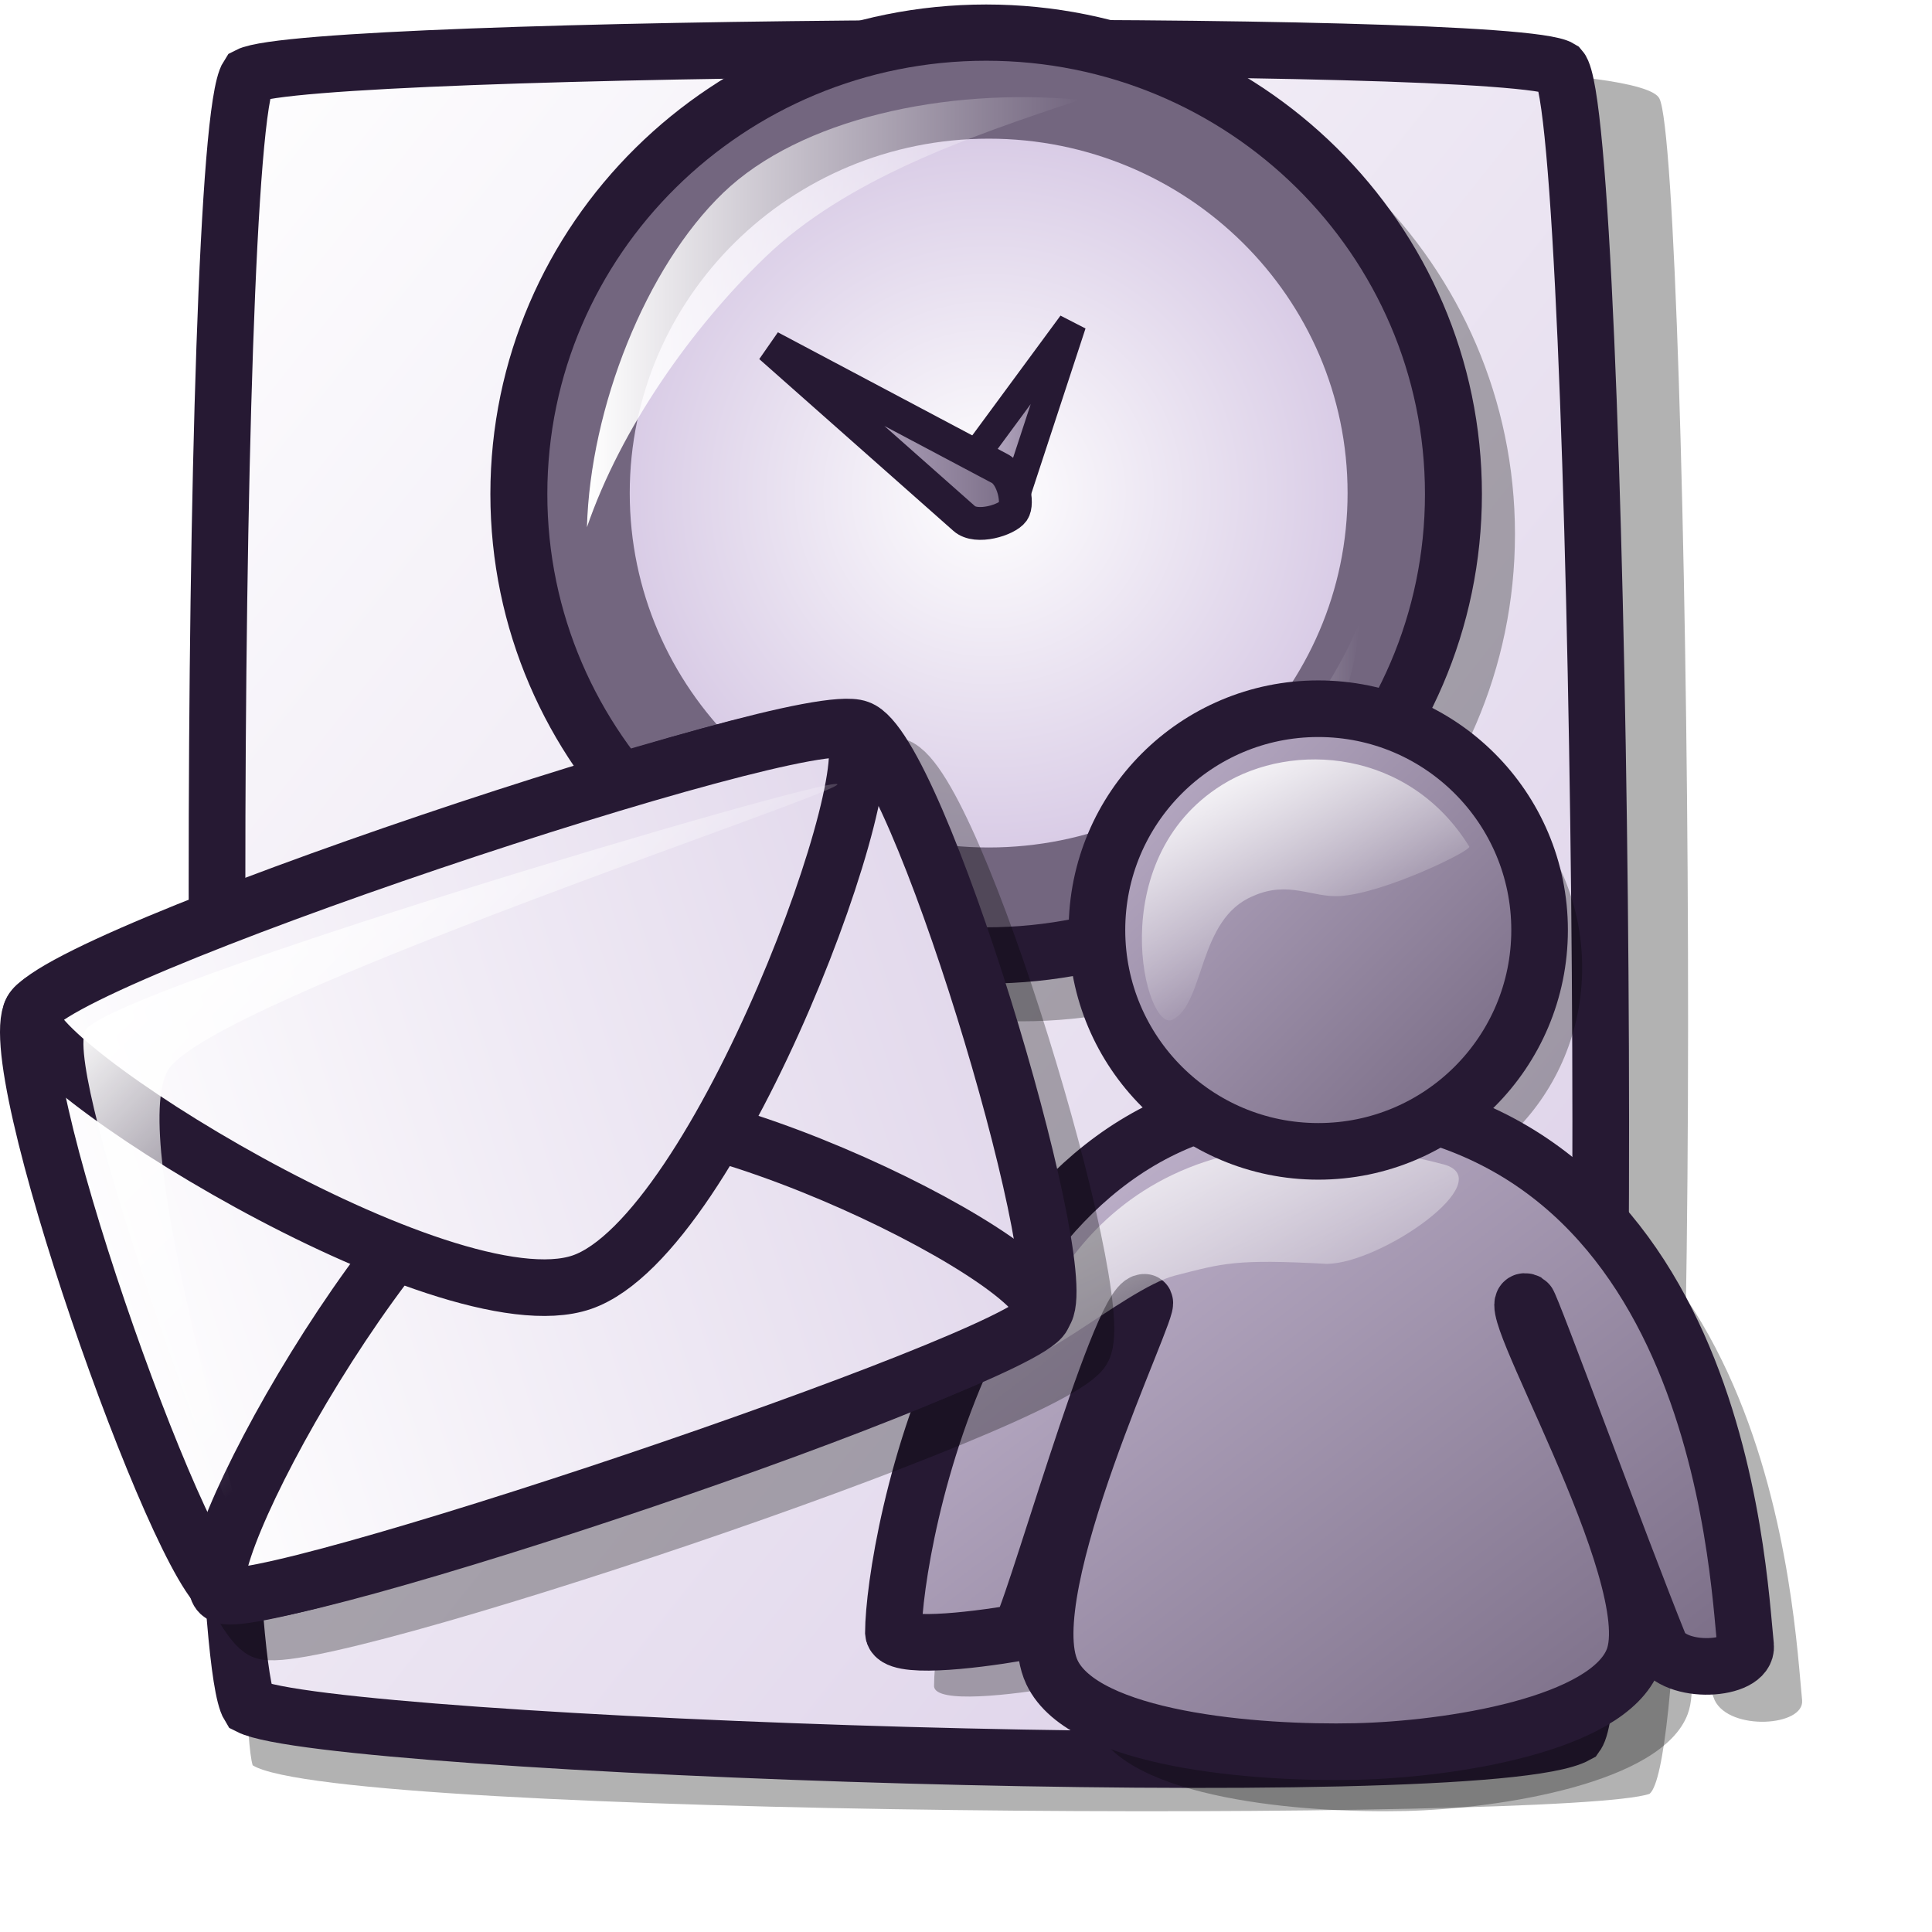
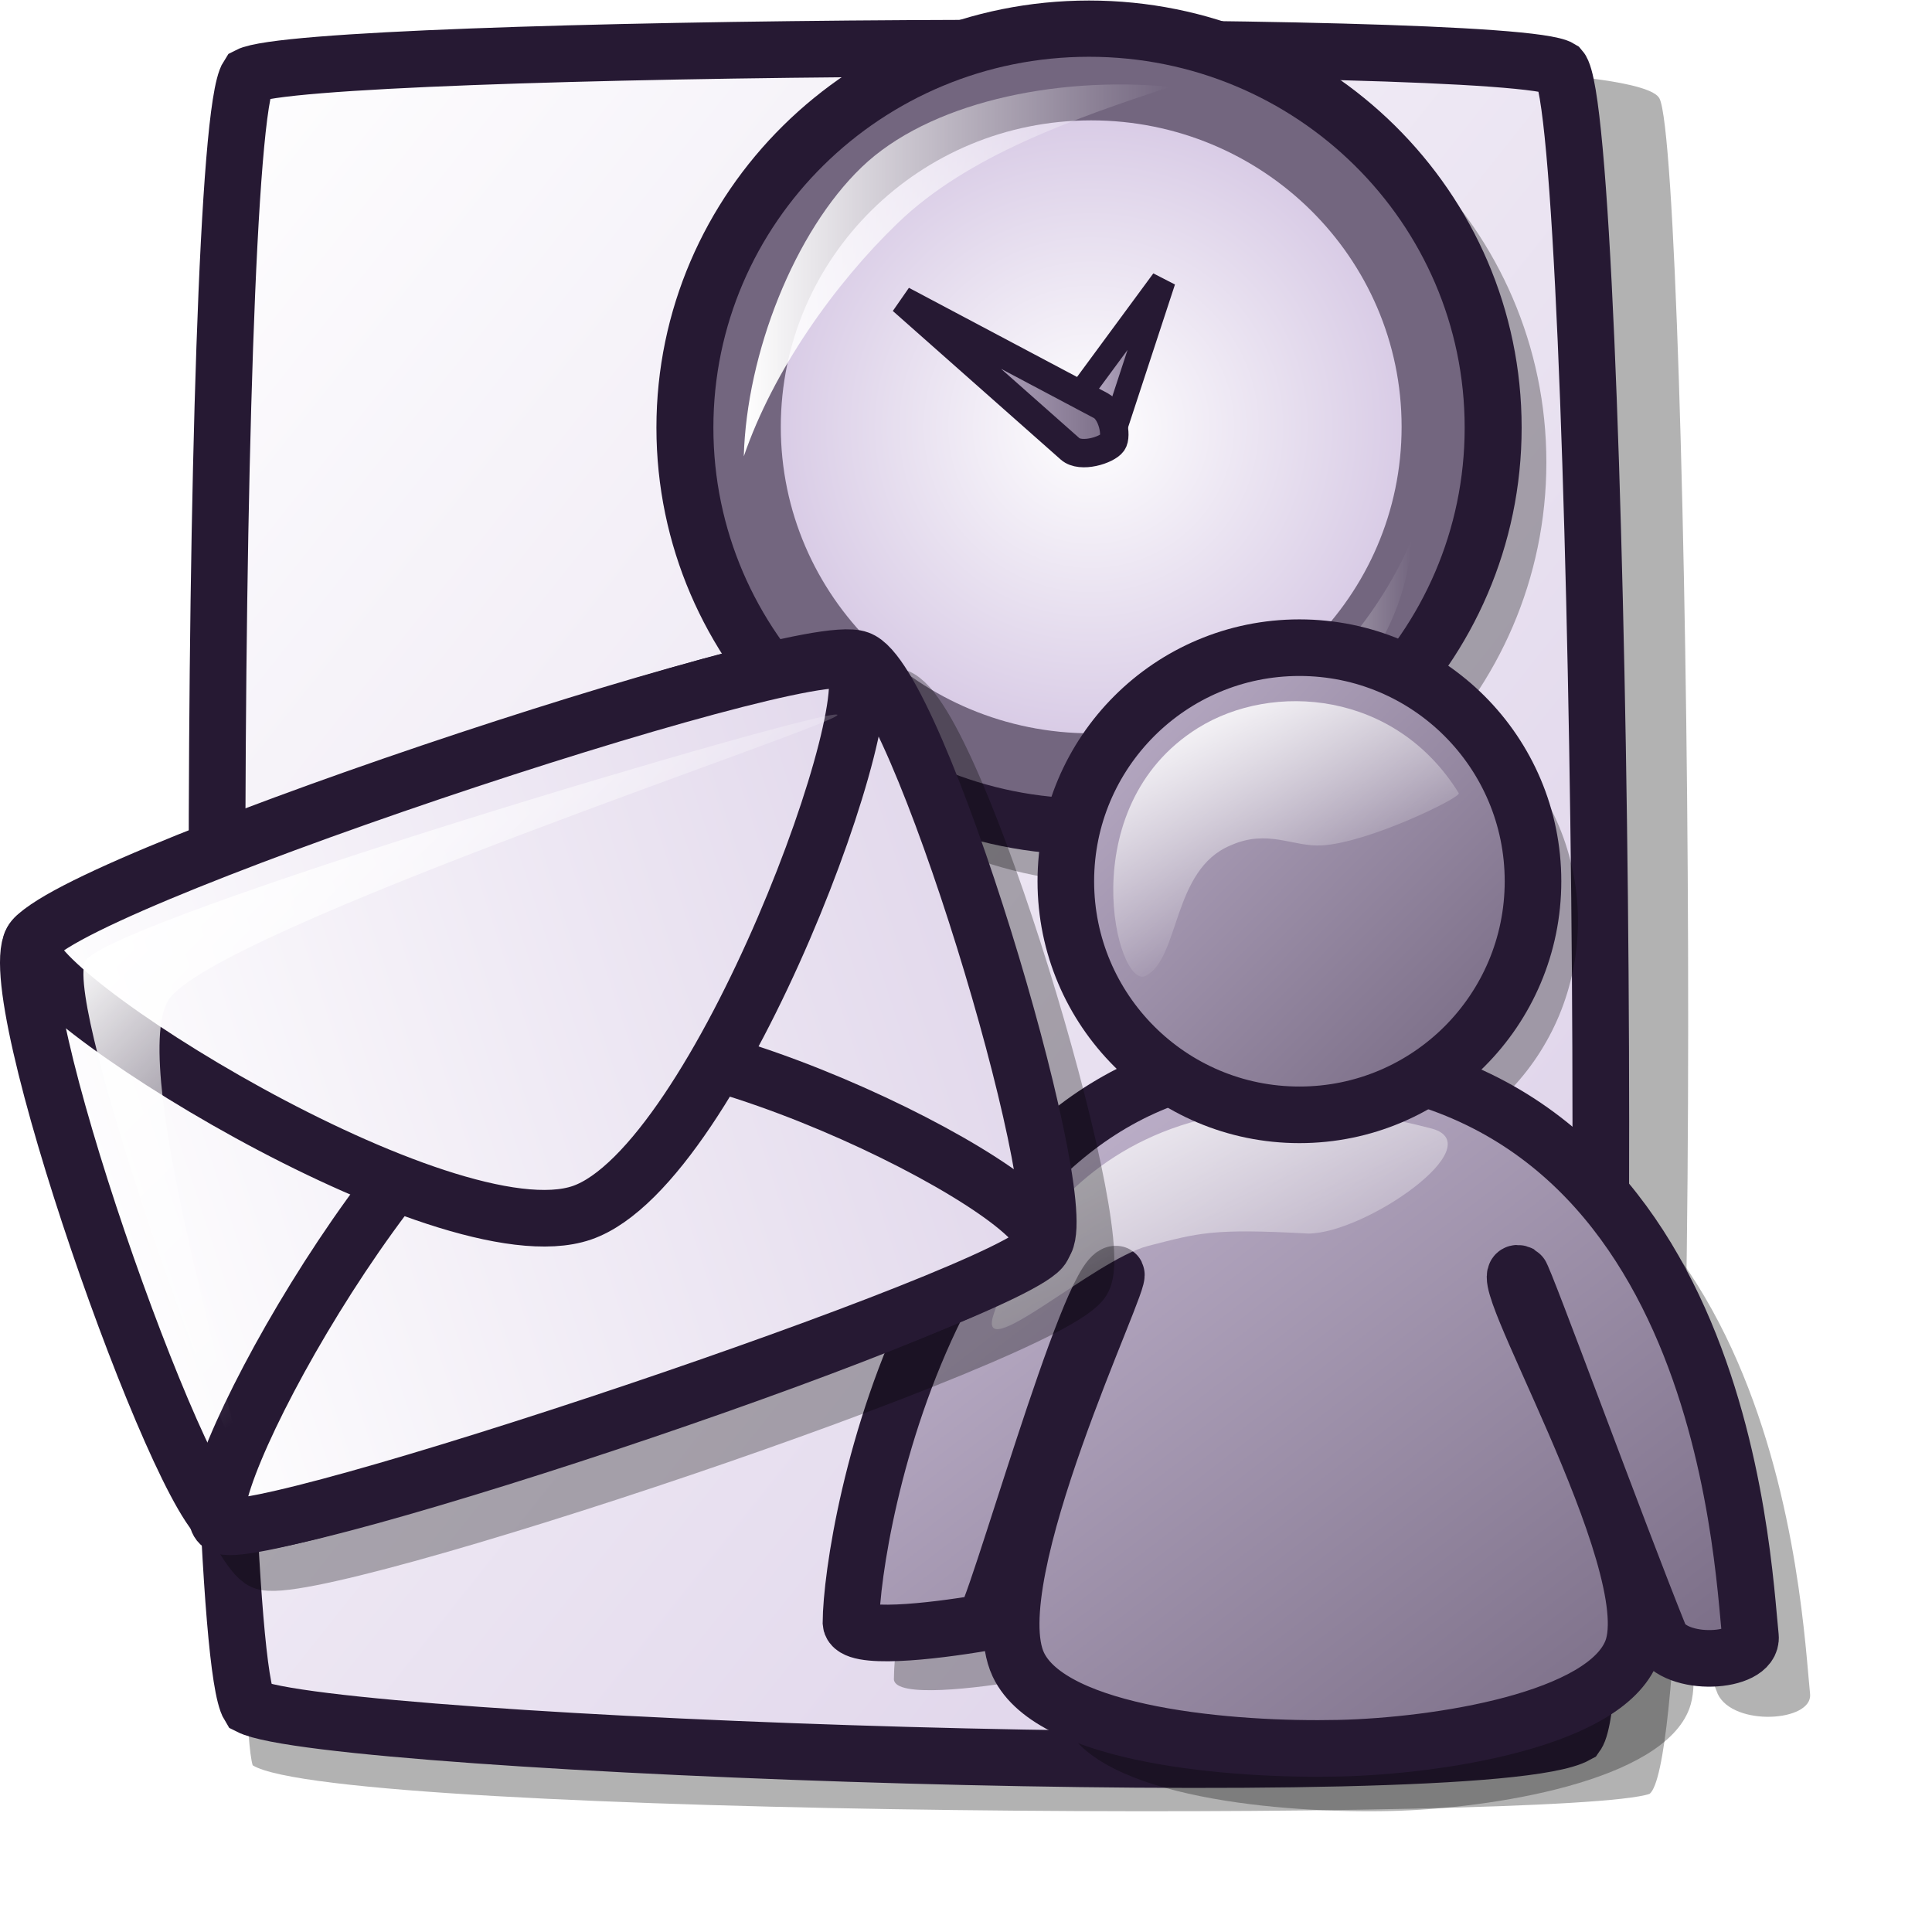
<svg xmlns="http://www.w3.org/2000/svg" xmlns:xlink="http://www.w3.org/1999/xlink" id="svg1" width="48pt" height="48pt">
  <defs id="defs3">
    <linearGradient xlink:href="#linearGradient584" id="linearGradient631" x1="-21.432" y1="35.361" x2="-11.371" y2="48.419" gradientTransform="scale(1.245564,0.802849)" gradientUnits="userSpaceOnUse" />
    <linearGradient xlink:href="#linearGradient1432" id="linearGradient1206" x1="-25.252" y1="37.272" x2="-2.185" y2="37.272" gradientTransform="scale(1.332681,0.750367)" gradientUnits="userSpaceOnUse" />
    <linearGradient xlink:href="#linearGradient1432" id="linearGradient1205" x1="-22.902" y1="55.633" x2="-1.963" y2="55.633" gradientTransform="scale(1.469801,0.680364)" gradientUnits="userSpaceOnUse" />
    <linearGradient xlink:href="#linearGradient1432" id="linearGradient1204" x1="-29.588" y1="32.718" x2="-1.416" y2="32.718" gradientTransform="scale(1.167532,0.856508)" gradientUnits="userSpaceOnUse" />
    <linearGradient id="linearGradient1432">
      <stop style="stop-color:#ffffff;stop-opacity:1;" offset="0" id="stop1433" />
      <stop style="stop-color:#e1d7eb;stop-opacity:1;" offset="1" id="stop1434" />
    </linearGradient>
    <linearGradient xlink:href="#linearGradient1432" id="linearGradient1203" x1="-29.622" y1="32.615" x2="-1.418" y2="32.615" gradientTransform="scale(1.166191,0.857492)" gradientUnits="userSpaceOnUse" />
    <linearGradient id="linearGradient866">
      <stop style="stop-color:#ffffff;stop-opacity:1;" offset="0" id="stop867" />
      <stop style="stop-color:#d9cce6;stop-opacity:1;" offset="1" id="stop868" />
    </linearGradient>
    <linearGradient id="linearGradient584">
      <stop style="stop-color:#ffffff;stop-opacity:1;" offset="0" id="stop585" />
      <stop style="stop-color:#ffffff;stop-opacity:0;" offset="1" id="stop586" />
    </linearGradient>
    <linearGradient xlink:href="#linearGradient866" id="linearGradient586" x1="-0" y1="0.016" x2="0.991" y2="0.984" />
-     <linearGradient xlink:href="#linearGradient584" id="linearGradient587" x1="0" y1="-0" x2="1" y2="1" />
+     <linearGradient xlink:href="#linearGradient584" id="linearGradient587" x1="6.684" y1="3.639" x2="47.008" y2="43.963" gradientTransform="matrix(0.99966,0,0,1.000396,-4.296867e-5,2.589494e-5)" gradientUnits="userSpaceOnUse" />
    <linearGradient xlink:href="#linearGradient584" id="linearGradient1561" gradientUnits="userSpaceOnUse" gradientTransform="matrix(1.069714,0,0,0.934829,45.43965,24.72195)" x1="14.192" y1="23.306" x2="31.558" y2="23.306" />
    <linearGradient xlink:href="#linearGradient584" id="linearGradient1560" gradientUnits="userSpaceOnUse" gradientTransform="matrix(1.030912,0,0,0.970015,45.43965,24.72195)" x1="33.774" y1="42.992" x2="42.936" y2="42.992" />
    <linearGradient xlink:href="#linearGradient578" id="linearGradient1559" gradientUnits="userSpaceOnUse" gradientTransform="matrix(1.151197,0,0,0.868661,45.43965,24.72195)" x1="18.647" y1="39.768" x2="27.75" y2="39.768" />
    <linearGradient xlink:href="#linearGradient578" id="linearGradient1558" gradientUnits="userSpaceOnUse" gradientTransform="matrix(0.803065,0,0,1.245228,45.43965,24.72195)" x1="35.474" y1="27.373" x2="42.334" y2="27.373" />
    <radialGradient xlink:href="#linearGradient599" id="radialGradient1557" gradientUnits="userSpaceOnUse" cx="42.107" cy="34.268" fx="42.107" fy="34.268" r="21.773" />
    <radialGradient xlink:href="#linearGradient578" id="radialGradient1556" gradientUnits="userSpaceOnUse" cx="48.063" cy="42.023" fx="46.661" fy="42.023" r="14.484" />
    <linearGradient xlink:href="#linearGradient578" id="linearGradient1545" gradientTransform="matrix(0.803065,0,0,1.245228,45.43965,24.72195)" x1="35.474" y1="27.373" x2="42.334" y2="27.373" gradientUnits="userSpaceOnUse" />
    <linearGradient xlink:href="#linearGradient578" id="linearGradient1544" gradientTransform="matrix(1.151197,0,0,0.868661,45.43965,24.72195)" x1="18.647" y1="39.768" x2="27.75" y2="39.768" gradientUnits="userSpaceOnUse" />
    <linearGradient id="linearGradient1488">
      <stop style="stop-color:#ffffff;stop-opacity:1;" offset="0" id="stop1489" />
      <stop style="stop-color:#d9cce6;stop-opacity:1;" offset="1" id="stop1490" />
    </linearGradient>
    <linearGradient id="linearGradient1491">
      <stop style="stop-color:#ffffff;stop-opacity:1;" offset="0" id="stop1492" />
      <stop style="stop-color:#ffffff;stop-opacity:0;" offset="1" id="stop1493" />
    </linearGradient>
    <linearGradient id="linearGradient1494">
      <stop style="stop-color:#d9cce6;stop-opacity:1;" offset="0" id="stop1495" />
      <stop style="stop-color:#73667f;stop-opacity:1;" offset="1" id="stop1496" />
    </linearGradient>
    <linearGradient xlink:href="#linearGradient599" id="linearGradient1497" x1="2.965" y1="8.154" x2="48.026" y2="53.01" gradientTransform="scale(1.172025,0.853224)" gradientUnits="userSpaceOnUse" />
    <linearGradient xlink:href="#linearGradient599" id="linearGradient1498" x1="3.782" y1="9.184" x2="39.99" y2="45.74" gradientTransform="scale(1.342162,0.745067)" gradientUnits="userSpaceOnUse" />
    <linearGradient xlink:href="#linearGradient599" id="linearGradient1499" x1="3.218" y1="34.39" x2="36.434" y2="67.119" gradientTransform="scale(1.485908,0.672989)" gradientUnits="userSpaceOnUse" />
    <linearGradient xlink:href="#linearGradient584" id="linearGradient1500" x1="7.774" y1="16.794" x2="28.287" y2="36.602" gradientTransform="scale(1.069714,0.934829)" gradientUnits="userSpaceOnUse" />
    <linearGradient xlink:href="#linearGradient584" id="linearGradient1501" x1="2.983" y1="8.878" x2="41.474" y2="48.137" gradientTransform="scale(1.249932,0.800044)" gradientUnits="userSpaceOnUse" />
    <radialGradient xlink:href="#linearGradient578" id="radialGradient1502" cx="35.073" cy="27.464" r="28.959" fx="34.738" fy="27.123" gradientUnits="userSpaceOnUse" />
    <linearGradient xlink:href="#linearGradient599" id="linearGradient1188" x1="0.916" y1="4.115" x2="25.931" y2="29.016" gradientTransform="scale(1.092626,0.915226)" gradientUnits="userSpaceOnUse" />
    <linearGradient xlink:href="#linearGradient599" id="linearGradient1189" x1="0.722" y1="18.033" x2="17.643" y2="34.706" gradientTransform="scale(1.303241,0.767318)" gradientUnits="userSpaceOnUse" />
    <linearGradient xlink:href="#linearGradient599" id="linearGradient1190" x1="5.033" y1="4.531" x2="23.087" y2="22.757" gradientTransform="scale(1.203773,0.830721)" gradientUnits="userSpaceOnUse" />
    <linearGradient xlink:href="#linearGradient584" id="linearGradient1191" x1="0.713" y1="5.481" x2="19.079" y2="24.214" gradientTransform="scale(1.393138,0.717804)" gradientUnits="userSpaceOnUse" />
    <linearGradient xlink:href="#linearGradient584" id="linearGradient1507" x1="33.774" y1="42.992" x2="42.936" y2="42.992" gradientTransform="scale(1.030912,0.970015)" gradientUnits="userSpaceOnUse" />
    <radialGradient xlink:href="#linearGradient578" id="radialGradient1508" cx="48.063" cy="42.023" r="14.484" fx="46.661" fy="42.023" gradientUnits="userSpaceOnUse" />
    <radialGradient xlink:href="#linearGradient599" id="radialGradient1200" />
    <linearGradient xlink:href="#linearGradient584" id="linearGradient1199" x1="-0.085" y1="-0.133" x2="0.995" y2="0.969" />
    <linearGradient xlink:href="#linearGradient584" id="linearGradient1198" x1="-0" y1="0" x2="1" y2="0" />
    <linearGradient xlink:href="#linearGradient599" id="linearGradient1197" x1="0" y1="0" x2="0.989" y2="0.975" />
    <linearGradient xlink:href="#linearGradient599" id="linearGradient1196" x1="-0" y1="0" x2="0.975" y2="0.984" />
    <linearGradient xlink:href="#linearGradient599" id="linearGradient1195" x1="0" y1="-0" x2="0.989" y2="0.984" />
    <linearGradient id="linearGradient1192">
      <stop style="stop-color:#d9cce6;stop-opacity:1;" offset="0" id="stop1193" />
      <stop style="stop-color:#73667f;stop-opacity:1;" offset="1" id="stop1194" />
    </linearGradient>
    <linearGradient id="linearGradient1185">
      <stop style="stop-color:#ffffff;stop-opacity:1;" offset="0" id="stop1186" />
      <stop style="stop-color:#ffffff;stop-opacity:0;" offset="1" id="stop1187" />
    </linearGradient>
    <linearGradient id="linearGradient1182">
      <stop style="stop-color:#ffffff;stop-opacity:1;" offset="0" id="stop1183" />
      <stop style="stop-color:#d9cce6;stop-opacity:1;" offset="1" id="stop1184" />
    </linearGradient>
    <linearGradient xlink:href="#linearGradient578" id="linearGradient1218" gradientTransform="scale(0.803065,1.245228)" x1="35.474" y1="27.373" x2="42.334" y2="27.373" gradientUnits="userSpaceOnUse" />
    <linearGradient xlink:href="#linearGradient578" id="linearGradient1219" gradientTransform="scale(1.151197,0.868661)" x1="18.647" y1="39.768" x2="27.75" y2="39.768" gradientUnits="userSpaceOnUse" />
    <linearGradient xlink:href="#linearGradient584" id="linearGradient1234" gradientUnits="userSpaceOnUse" gradientTransform="matrix(1.069714,0,0,0.934829,-31.22489,20.57703)" x1="7.774" y1="16.794" x2="28.287" y2="36.602" />
    <linearGradient xlink:href="#linearGradient584" id="linearGradient1235" gradientUnits="userSpaceOnUse" gradientTransform="matrix(1.030912,0,0,0.970015,-31.22489,20.57703)" x1="33.774" y1="42.992" x2="42.936" y2="42.992" />
    <linearGradient xlink:href="#linearGradient578" id="linearGradient1236" gradientUnits="userSpaceOnUse" gradientTransform="matrix(1.151197,0,0,0.868661,-31.22489,20.57703)" x1="18.647" y1="39.768" x2="27.75" y2="39.768" />
    <linearGradient xlink:href="#linearGradient578" id="linearGradient1237" gradientUnits="userSpaceOnUse" gradientTransform="matrix(0.803065,0,0,1.245228,-31.22489,20.57703)" x1="35.474" y1="27.373" x2="42.334" y2="27.373" />
    <radialGradient xlink:href="#linearGradient578" id="radialGradient1238" gradientUnits="userSpaceOnUse" cx="35.073" cy="27.464" fx="34.738" fy="27.123" r="28.959" />
    <radialGradient xlink:href="#linearGradient578" id="radialGradient1239" gradientUnits="userSpaceOnUse" cx="48.063" cy="42.023" fx="46.661" fy="42.023" r="14.484" />
    <radialGradient xlink:href="#linearGradient578" id="radialGradient1250" gradientUnits="userSpaceOnUse" cx="48.063" cy="42.023" fx="46.661" fy="42.023" r="14.484" />
    <radialGradient xlink:href="#linearGradient578" id="radialGradient1251" gradientUnits="userSpaceOnUse" cx="35.073" cy="27.464" fx="34.738" fy="27.123" r="28.959" />
    <linearGradient xlink:href="#linearGradient578" id="linearGradient1252" gradientUnits="userSpaceOnUse" gradientTransform="matrix(0.803065,0,0,1.245228,-31.22489,20.57703)" x1="35.474" y1="27.373" x2="42.334" y2="27.373" />
    <linearGradient xlink:href="#linearGradient578" id="linearGradient1253" gradientUnits="userSpaceOnUse" gradientTransform="matrix(1.151197,0,0,0.868661,-31.22489,20.57703)" x1="18.647" y1="39.768" x2="27.75" y2="39.768" />
    <linearGradient xlink:href="#linearGradient584" id="linearGradient1254" gradientUnits="userSpaceOnUse" gradientTransform="matrix(1.030912,0,0,0.970015,-31.22489,20.57703)" x1="33.774" y1="42.992" x2="42.936" y2="42.992" />
    <linearGradient xlink:href="#linearGradient584" id="linearGradient1255" gradientUnits="userSpaceOnUse" gradientTransform="matrix(1.069714,0,0,0.934829,-31.22489,20.57703)" x1="7.774" y1="16.794" x2="28.287" y2="36.602" />
    <linearGradient xlink:href="#linearGradient584" id="linearGradient733" x1="33.774" y1="42.992" x2="42.936" y2="42.992" gradientTransform="matrix(1.030912,0,0,0.970015,45.43965,24.72195)" gradientUnits="userSpaceOnUse" />
    <radialGradient xlink:href="#linearGradient578" id="radialGradient670" cx="48.063" cy="42.023" r="14.484" fx="46.661" fy="42.023" gradientUnits="userSpaceOnUse" />
    <radialGradient xlink:href="#linearGradient599" id="radialGradient595" cx="42.107" cy="34.268" fx="42.107" fy="34.268" r="21.773" gradientUnits="userSpaceOnUse" />
    <linearGradient xlink:href="#linearGradient584" id="linearGradient862" x1="18.03" y1="35.899" x2="32.219" y2="50.372" gradientTransform="scale(1.438532,0.695153)" gradientUnits="userSpaceOnUse" />
    <linearGradient xlink:href="#linearGradient584" id="linearGradient861" x1="14.192" y1="23.306" x2="31.558" y2="23.306" gradientTransform="matrix(1.069714,0,0,0.934829,45.43965,24.72195)" gradientUnits="userSpaceOnUse" />
    <linearGradient xlink:href="#linearGradient599" id="linearGradient860" x1="18.57" y1="26.354" x2="51.472" y2="58.774" gradientTransform="scale(1.132819,0.882754)" gradientUnits="userSpaceOnUse" />
    <linearGradient xlink:href="#linearGradient599" id="linearGradient583" x1="28.15" y1="11.652" x2="40.376" y2="23.997" gradientTransform="scale(1.11993,0.892913)" gradientUnits="userSpaceOnUse" />
    <linearGradient xlink:href="#linearGradient599" id="linearGradient581" x1="25.275" y1="3.973" x2="47.785" y2="26.38" gradientUnits="userSpaceOnUse" />
    <linearGradient id="linearGradient578">
      <stop style="stop-color:#d9cce6;stop-opacity:1;" offset="0" id="stop579" />
      <stop style="stop-color:#73667f;stop-opacity:1;" offset="1" id="stop580" />
    </linearGradient>
    <linearGradient id="linearGradient3322">
      <stop style="stop-color:#ffffff;stop-opacity:1;" offset="0" id="stop3323" />
      <stop style="stop-color:#ffffff;stop-opacity:0;" offset="1" id="stop3324" />
    </linearGradient>
    <linearGradient id="linearGradient599">
      <stop style="stop-color:#ffffff;stop-opacity:1;" offset="0" id="stop600" />
      <stop style="stop-color:#d9cce6;stop-opacity:1;" offset="1" id="stop601" />
    </linearGradient>
    <linearGradient xlink:href="#linearGradient578" id="linearGradient670" x1="-2.562" y1="20.548" x2="29.322" y2="52.975" gradientTransform="scale(1.131698,0.883628)" gradientUnits="userSpaceOnUse" />
    <linearGradient xlink:href="#linearGradient662" id="linearGradient669" x1="0.932" y1="-0.47" x2="0.197" y2="1.519" />
    <radialGradient xlink:href="#linearGradient662" id="radialGradient628" cx="0.5" cy="0.5" r="0.5" fx="0.5" fy="0.5" />
    <linearGradient xlink:href="#linearGradient584" id="linearGradient661" x1="11.512" y1="10.919" x2="16.416" y2="19.348" gradientTransform="scale(1.11993,0.892913)" gradientUnits="userSpaceOnUse" />
    <linearGradient xlink:href="#linearGradient578" id="linearGradient654" x1="19.921" y1="-1.116" x2="46.4" y2="25.086" gradientUnits="userSpaceOnUse" />
    <linearGradient xlink:href="#linearGradient662" id="linearGradient652" />
    <radialGradient xlink:href="#linearGradient662" id="radialGradient4753" cx="0.026" cy="0.032" r="0.207" fx="0.026" fy="0.032" />
    <linearGradient xlink:href="#linearGradient584" id="linearGradient4752" />
    <linearGradient xlink:href="#linearGradient662" id="linearGradient4751" x1="-0.447" y1="0.321" x2="1.274" y2="1.126" />
    <linearGradient xlink:href="#linearGradient662" id="linearGradient4750" x1="0.98" y1="0.981" x2="0.005" y2="0.026" />
    <linearGradient xlink:href="#linearGradient584" id="linearGradient4749" />
    <linearGradient xlink:href="#linearGradient662" id="linearGradient4748" x1="0.981" y1="0.981" x2="0.019" y2="0.032" />
    <linearGradient id="linearGradient4745">
      <stop style="stop-color:#8a86b9;stop-opacity:1;" offset="0" id="stop4746" />
      <stop style="stop-color:#b1ace8;stop-opacity:1;" offset="1" id="stop4747" />
    </linearGradient>
    <linearGradient id="linearGradient4742">
      <stop style="stop-color:#ffffff;stop-opacity:0.367;" offset="0" id="stop4743" />
      <stop style="stop-color:#ffffff;stop-opacity:0.2;" offset="1" id="stop4744" />
    </linearGradient>
    <linearGradient id="linearGradient4739">
      <stop style="stop-color:#ffffff;stop-opacity:1;" offset="0" id="stop4740" />
      <stop style="stop-color:#d9cce6;stop-opacity:1;" offset="1" id="stop4741" />
    </linearGradient>
    <linearGradient id="linearGradient662">
      <stop style="stop-color:#73667f;stop-opacity:1;" offset="0" id="stop663" />
      <stop style="stop-color:#d9cce6;stop-opacity:1;" offset="1" id="stop664" />
    </linearGradient>
    <linearGradient xlink:href="#linearGradient578" id="linearGradient5414" gradientUnits="userSpaceOnUse" gradientTransform="scale(1.131698,0.883628)" x1="-2.562" y1="20.548" x2="29.322" y2="52.975" />
    <linearGradient xlink:href="#linearGradient584" id="linearGradient5415" gradientUnits="userSpaceOnUse" gradientTransform="scale(1.438532,0.695153)" x1="3.782" y1="33.164" x2="15.718" y2="45.338" />
    <linearGradient xlink:href="#linearGradient578" id="linearGradient5416" gradientUnits="userSpaceOnUse" x1="19.921" y1="-1.116" x2="46.4" y2="25.086" />
    <linearGradient xlink:href="#linearGradient584" id="linearGradient5417" gradientUnits="userSpaceOnUse" gradientTransform="scale(1.11993,0.892913)" x1="11.512" y1="10.919" x2="16.416" y2="19.348" />
    <linearGradient xlink:href="#linearGradient584" id="linearGradient863" x1="-0" y1="-0" x2="0.996" y2="0.821" />
    <linearGradient xlink:href="#linearGradient703" id="linearGradient850" x1="-0" y1="0" x2="1" y2="0.957" />
    <linearGradient xlink:href="#linearGradient584" id="linearGradient849" x1="0" y1="-0" x2="0.985" y2="1.023" />
    <linearGradient xlink:href="#linearGradient703" id="linearGradient848" x1="0.012" y1="0.016" x2="1" y2="1" />
    <linearGradient xlink:href="#linearGradient584" id="linearGradient847" x1="0" y1="-0" x2="0.985" y2="0.939" />
    <radialGradient xlink:href="#linearGradient703" id="radialGradient846" />
    <linearGradient xlink:href="#linearGradient703" id="linearGradient845" x1="0.033" y1="0.023" x2="0.967" y2="0.984" />
    <linearGradient xlink:href="#linearGradient584" id="linearGradient702" x1="0.005" y1="0.023" x2="0.991" y2="0.992" />
    <linearGradient xlink:href="#linearGradient584" id="linearGradient701" x1="0" y1="0" x2="1.091" y2="1" />
    <linearGradient xlink:href="#linearGradient584" id="linearGradient700" x1="-0" y1="0" x2="1" y2="1" />
    <linearGradient xlink:href="#linearGradient584" id="linearGradient6591" x1="0" y1="-0" x2="1" y2="1" />
    <linearGradient xlink:href="#linearGradient866" id="linearGradient6590" x1="-0" y1="0.016" x2="0.991" y2="0.984" />
    <linearGradient id="linearGradient6587">
      <stop style="stop-color:#ffffff;stop-opacity:1;" offset="0" id="stop6588" />
      <stop style="stop-color:#ffffff;stop-opacity:0;" offset="1" id="stop6589" />
    </linearGradient>
    <linearGradient id="linearGradient6584">
      <stop style="stop-color:#ffffff;stop-opacity:1;" offset="0" id="stop6585" />
      <stop style="stop-color:#d9cce6;stop-opacity:1;" offset="1" id="stop6586" />
    </linearGradient>
    <linearGradient id="linearGradient703">
      <stop style="stop-color:#d9cce6;stop-opacity:1;" offset="0" id="stop704" />
      <stop style="stop-color:#73667f;stop-opacity:1;" offset="1" id="stop705" />
    </linearGradient>
    <linearGradient xlink:href="#linearGradient866" id="linearGradient6851" gradientUnits="userSpaceOnUse" gradientTransform="matrix(0.902581,0,0,1.107934,-5.368584e-4,-2.044554e-2)" x1="5.637" y1="1.437" x2="58.039" y2="52.65" />
  </defs>
-   <path d="M 6.688 43.966 C 6.36 43.137 19.364 4.587 20.579 3.792 C 22.099 2.755 46.66 7.345 46.986 8.173 C 47.286 8.931 27.824 5.391 23.494 9.264 C 15.19 16.483 6.986 44.722 6.688 43.966 z " style="font-size:12;opacity:0.7;fill:url(#linearGradient587);fill-rule:evenodd;stroke:none;stroke-width:0.1pt;" id="path640" />
-   <g id="g6847" transform="translate(1.1625,0)">
+   <path d="M 6.688,43.966 C 6.361,43.137 19.365,4.587 20.581,3.792 C 22.1,2.755 46.662,7.345 46.989,8.173 C 47.288,8.931 27.825,5.391 23.495,9.264 C 15.19,16.483 6.987,44.722 6.688,43.966 z " style="font-size:12;opacity:0.7;fill:url(#linearGradient587);fill-rule:evenodd;stroke:none;stroke-width:0.1pt" id="path640" />
+   <g id="g6847" transform="matrix(1.000056,0,0,1,1.162524,2.589494e-5)">
    <path d="M 7.208,58.478 C 10.011,60.232 50.839,60.36 53.483,59.422 C 55.453,57.771 54.795,5.214 53.808,3.265 C 52.782,1.117 11.023,2.414 9.409,3.883 C 7.42,5.703 6.358,55.704 7.208,58.478 z " style="font-size:12;opacity:0.303;fill-rule:evenodd;stroke-width:12.5" id="path6603" />
    <path d="M 7.092,56.522 C 9.721,57.858 47.944,59.196 51.061,57.471 C 52.459,55.515 51.873,3.801 50.523,2.268 C 48.869,1.227 9.06,1.461 7.056,2.505 C 5.681,4.619 5.673,54.208 7.092,56.522 z " style="font-size:12;fill:url(#linearGradient6851);fill-rule:evenodd;stroke:#261933;stroke-width:1.877" id="path6604" />
  </g>
-   <g id="g1546" transform="matrix(0.879052,0,0,0.877559,-33.84585,-37.59635)">
+   <g id="g1546" transform="matrix(0.760228,0,0,0.758895,-21.44689,-32.49779)">
    <g transform="matrix(0.6645,0,0,0.657257,55.61175,41.77565)" style="font-size:12;opacity:0.3;stroke:#000000;stroke-width:3.23;stroke-miterlimit:4" id="g677">
      <ellipse cx="47.596" cy="41.556" rx="28.881" ry="28.881" transform="matrix(0.917566,0,0,0.917566,-11.48724,-5.833475)" style="fill-rule:evenodd" id="path675" d="M 76.477 41.556 A 28.881 28.881 0 1 0 18.714,41.556 A 28.881 28.881 0 1 0 76.477 41.556 z" />
      <ellipse cx="42.107" cy="34.268" rx="21.773" ry="21.773" transform="matrix(0.934849,0,0,0.934849,-7.035911,0.205833)" style="fill-rule:evenodd" id="path676" d="M 63.881 34.268 A 21.773 21.773 0 1 0 20.334,34.268 A 21.773 21.773 0 1 0 63.881 34.268 z" />
    </g>
-     <ellipse cx="47.596" cy="41.556" rx="28.881" ry="28.881" transform="matrix(0.609722,0,0,0.603076,46.64442,36.42913)" style="font-size:12;fill:url(#radialGradient1556);fill-opacity:1;fill-rule:evenodd;stroke:#261933;stroke-width:3.52;stroke-miterlimit:4" id="path594" d="M 76.477 41.556 A 28.881 28.881 0 1 0 18.714,41.556 A 28.881 28.881 0 1 0 76.477 41.556 z" />
+     <ellipse cx="47.596" cy="41.556" rx="28.881" ry="28.881" transform="matrix(0.609722,0,0,0.603076,46.64442,36.42913)" style="font-size:12;fill:url(#radialGradient1556);fill-opacity:1;fill-rule:evenodd;stroke:#261933;stroke-width:4.071;stroke-miterlimit:4" id="path594" d="M 76.477 41.556 A 28.881 28.881 0 1 0 18.714,41.556 A 28.881 28.881 0 1 0 76.477 41.556 z" />
    <ellipse cx="42.107" cy="34.268" rx="21.773" ry="21.773" transform="matrix(0.621207,0,0,0.614436,49.60233,40.39921)" style="font-size:12;fill:url(#radialGradient1557);fill-opacity:1;fill-rule:evenodd;stroke:none;stroke-width:1pt;stroke-opacity:1" id="path623" d="M 63.881 34.268 A 21.773 21.773 0 1 0 20.334,34.268 A 21.773 21.773 0 1 0 63.881 34.268 z" />
    <path d="M 75.222,62.481 C 74.861,62.299 74.259,61.385 74.535,61.009 L 78.899,55.074 L 76.612,62.056 C 76.479,62.46 75.553,62.648 75.222,62.481 z " style="font-size:12;fill:url(#linearGradient1558);fill-opacity:1;fill-rule:evenodd;stroke:#261933;stroke-width:1.074" id="path666" />
    <path d="M 76.685,62.141 C 76.452,62.47 75.303,62.828 74.84,62.417 L 67.526,55.933 L 76.179,60.53 C 76.68,60.796 76.898,61.841 76.685,62.141 z " style="font-size:12;fill:url(#linearGradient1559);fill-opacity:1;fill-rule:evenodd;stroke:#261933;stroke-width:1.239" id="path667" />
    <path d="M 89.703,66.425 C 88.834,68.488 87.3,70.696 85.655,72.219 C 84.11,73.649 82.302,74.575 80.257,75.313 C 82.527,75.232 85.105,74.482 86.698,73.008 C 88.295,71.529 89.581,68.933 89.703,66.425 z " style="font-size:12;fill:url(#linearGradient1560);fill-opacity:1;fill-rule:evenodd;stroke-width:1pt" id="path668" />
    <path d="M 60.621,62.744 C 60.747,58.237 62.836,52.934 65.756,50.121 C 68.651,47.332 74.113,46.137 79.198,46.61 C 74.969,48.017 70.395,49.607 67.342,52.548 C 64.581,55.209 61.905,58.997 60.621,62.744 z " style="font-size:12;fill:url(#linearGradient1561);fill-opacity:1;fill-rule:evenodd;stroke-width:1pt" id="path593" />
  </g>
-   <g id="g5407" transform="matrix(0.90008,0,0,0.90008,-18.23956,7.983818)">
+   <g id="g5407" transform="matrix(0.949969,0,0,0.949915,-22.29559,5.103835)">
    <path style="font-size:12;fill-opacity:0.3;fill-rule:evenodd;stroke-width:1pt" id="path631" d="M 46.996 15.354 A 10.339 10.339 0 1 1  26.318,15.354 A 10.339 10.339 0 1 1  46.996 15.354 z" transform="matrix(0.801925,0,0,0.816005,40.8064,14.21615)" />
    <path style="font-size:12;fill-opacity:0.3;fill-rule:evenodd;stroke-width:0.835pt" d="M 3.377,43.971 C 3.393,40.653 6.339,23.149 18.98,23.324 C 34.321,23.532 35.021,41.552 35.325,44.481 C 35.418,45.448 32.656,45.628 32.106,44.481 C 30.586,40.608 27.279,31.303 27.152,31.226 C 25.789,30.547 32.317,41.756 31.115,44.991 C 30.17,47.534 24.216,48.478 20.713,48.56 C 16.952,48.648 10.514,48.11 9.321,45.501 C 7.872,42.332 13.123,31.221 12.788,31.226 C 11.846,31.236 8.445,43.864 8.082,43.971 C 6.204,44.301 3.422,44.62 3.377,43.971 z " id="path628" transform="translate(51.26369,9.222061)" />
-     <path style="font-size:12;fill:url(#linearGradient5414);fill-opacity:1;fill-rule:evenodd;stroke:#261933;stroke-width:2.083;stroke-miterlimit:4;stroke-dasharray:none;" d="M 1.88,41.993 C 1.896,38.828 4.788,22.132 17.198,22.298 C 32.26,22.496 32.948,39.686 33.246,42.48 C 33.337,43.402 30.625,43.574 30.085,42.48 C 28.594,38.785 25.347,29.91 25.222,29.836 C 23.884,29.188 30.293,39.88 29.113,42.966 C 28.185,45.392 22.34,46.292 18.9,46.37 C 15.207,46.454 8.887,45.941 7.715,43.452 C 6.293,40.43 11.448,29.831 11.12,29.836 C 10.195,29.845 6.856,41.891 6.5,41.993 C 4.656,42.308 1.924,42.612 1.88,41.993 z " id="path650" transform="translate(51.26369,9.222061)" />
+     <path style="font-size:12;fill:url(#linearGradient5414);fill-opacity:1;fill-rule:evenodd;stroke:#261933;stroke-width:1.974;stroke-miterlimit:4" d="M 1.88,41.993 C 1.896,38.828 4.788,22.132 17.198,22.298 C 32.26,22.496 32.948,39.686 33.246,42.48 C 33.337,43.402 30.625,43.574 30.085,42.48 C 28.594,38.785 25.347,29.91 25.222,29.836 C 23.884,29.188 30.293,39.88 29.113,42.966 C 28.185,45.392 22.34,46.292 18.9,46.37 C 15.207,46.454 8.887,45.941 7.715,43.452 C 6.293,40.43 11.448,29.831 11.12,29.836 C 10.195,29.845 6.856,41.891 6.5,41.993 C 4.656,42.308 1.924,42.612 1.88,41.993 z " id="path650" transform="translate(51.26369,9.222061)" />
    <path style="font-size:12;fill:url(#linearGradient5415);fill-opacity:1;fill-rule:evenodd;stroke-width:1pt" d="M 6.862,31.221 C 6.205,33.139 10.37,29.331 12.242,28.854 C 14.029,28.398 14.458,28.239 17.838,28.423 C 19.844,28.404 24.225,25.35 22.142,24.764 C 10.207,21.623 7.187,30.165 6.862,31.221 z " id="path651" transform="translate(51.26369,9.222061)" />
-     <path style="font-size:12;fill:url(#linearGradient5416);fill-opacity:1;fill-rule:evenodd;stroke:#261933;stroke-width:2.644;stroke-opacity:1;stroke-miterlimit:4;stroke-dasharray:none;" id="path653" d="M 46.996 15.354 A 10.339 10.339 0 1 1  26.318,15.354 A 10.339 10.339 0 1 1  46.996 15.354 z" transform="matrix(0.787844,0,0,0.787844,39.90158,13.26238)" />
+     <path style="font-size:12;fill:url(#linearGradient5416);fill-opacity:1;fill-rule:evenodd;stroke:#261933;stroke-width:2.505;stroke-miterlimit:4;stroke-opacity:1" id="path653" d="M 46.996 15.354 A 10.339 10.339 0 1 1  26.318,15.354 A 10.339 10.339 0 1 1  46.996 15.354 z" transform="matrix(0.787844,0,0,0.787844,39.90158,13.26238)" />
    <path style="font-size:12;fill:url(#linearGradient5417);fill-opacity:1;fill-rule:evenodd;stroke-width:1pt" d="M 15.116,14.887 C 16.422,14.305 17.283,14.945 18.3,14.887 C 19.937,14.793 23.158,13.216 23.076,13.067 C 20.872,9.497 16.586,9.168 13.979,10.793 C 9.536,13.564 11.157,19.954 12.16,19.435 C 13.355,18.817 13.074,15.736 15.116,14.887 z " id="path654" transform="translate(51.26369,9.222061)" />
  </g>
-   <g id="g604" transform="matrix(0.95017,-0.311733,0.311733,0.95017,22.63523,-5.291306)" style="fill:url(#linearGradient1203)">
+   <g id="g604" transform="matrix(0.950223,-0.311733,0.31175,0.95017,22.63648,-7.590851)" style="fill:url(#linearGradient1203)">
    <path style="font-size:12;opacity:0.3;fill:#000000;fill-opacity:1;fill-rule:evenodd;stroke:#000000;stroke-width:1.875;stroke-opacity:1" d="M -31.712,52.017 C -30.49,53.168 -4.281,53.034 -2.992,51.601 C -1.654,50.257 -1.204,32.576 -2.853,31.344 C -4.527,29.981 -29.986,30.522 -31.712,31.622 C -33.378,32.605 -32.955,50.965 -31.712,52.017 z " id="path6852" />
    <path style="font-size:12;fill:url(#linearGradient1204);fill-rule:evenodd;stroke:#261933;stroke-width:1.875" d="M -32.511,50.443 C -31.29,51.594 -5.08,51.46 -3.791,50.027 C -2.453,48.683 -2.003,31.002 -3.653,29.77 C -5.326,28.407 -30.785,28.948 -32.511,30.048 C -34.177,31.031 -33.754,49.391 -32.511,50.443 z " id="path596" />
    <path style="font-size:12;fill:url(#linearGradient1205);fill-rule:evenodd;stroke:#261933;stroke-width:1.875" d="M -32.65,50.443 C -33.739,49.452 -22.491,38.837 -17.527,38.789 C -12.918,38.744 -2.66,48.979 -3.93,50.165 C -5.066,51.357 -32.182,51.512 -32.65,50.443 z " id="path597" />
    <path style="font-size:12;fill:url(#linearGradient1206);fill-rule:evenodd;stroke:#261933;stroke-width:1.875" d="M -32.65,30.187 C -33.652,31.445 -22.868,44.408 -18.082,44.338 C -13.295,44.269 -2.827,30.967 -3.93,29.77 C -4.941,28.515 -31.69,28.601 -32.65,30.187 z " id="path598" />
    <path style="fill:url(#linearGradient631);fill-opacity:1;fill-rule:evenodd;stroke:none;stroke-width:1pt;stroke-linecap:butt;stroke-linejoin:miter;stroke-opacity:1" d="M -31.401,48.084 C -31.793,47.717 -32.236,32.633 -31.124,31.297 C -30.097,30.23 -5.287,30.935 -4.901,31.297 C -4.547,31.629 -26.801,31.621 -28.904,33.378 C -30.93,35.092 -31.053,48.411 -31.401,48.084 z " id="path603" />
  </g>
</svg>
